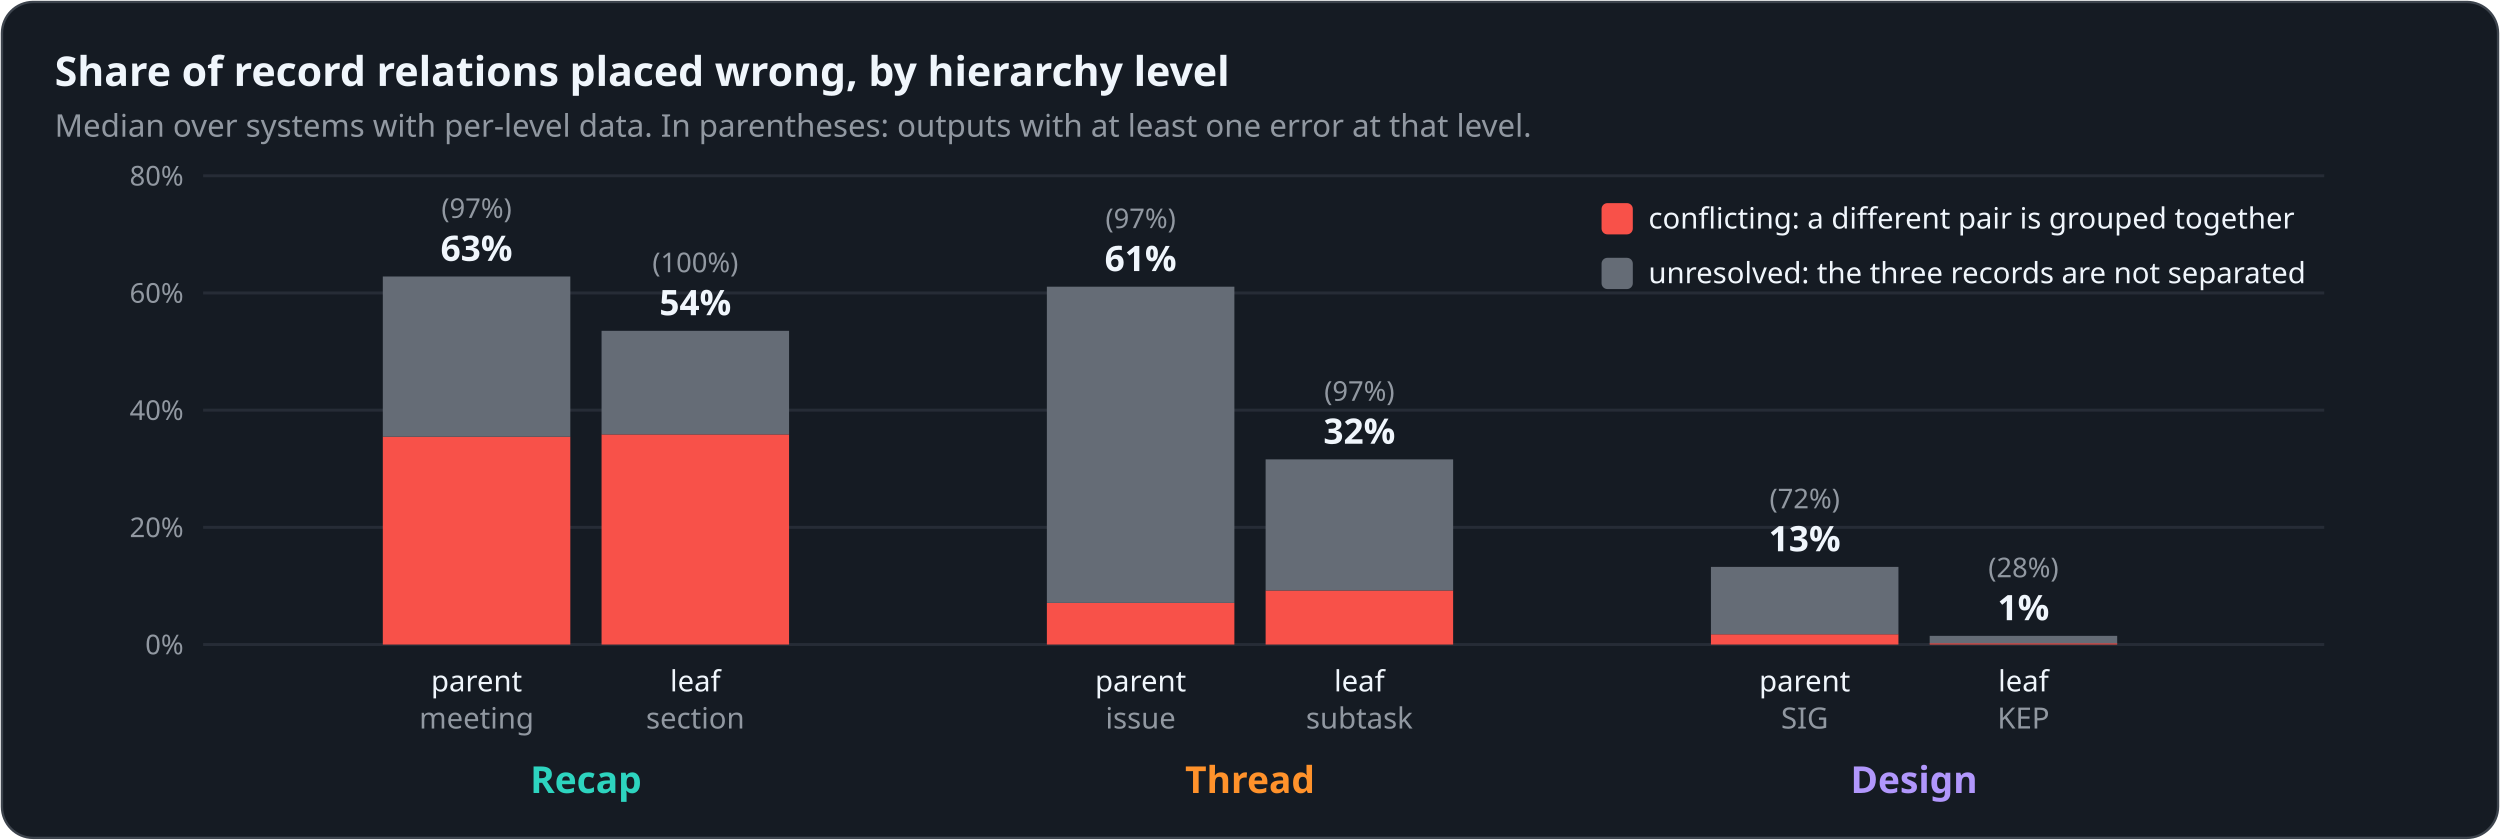
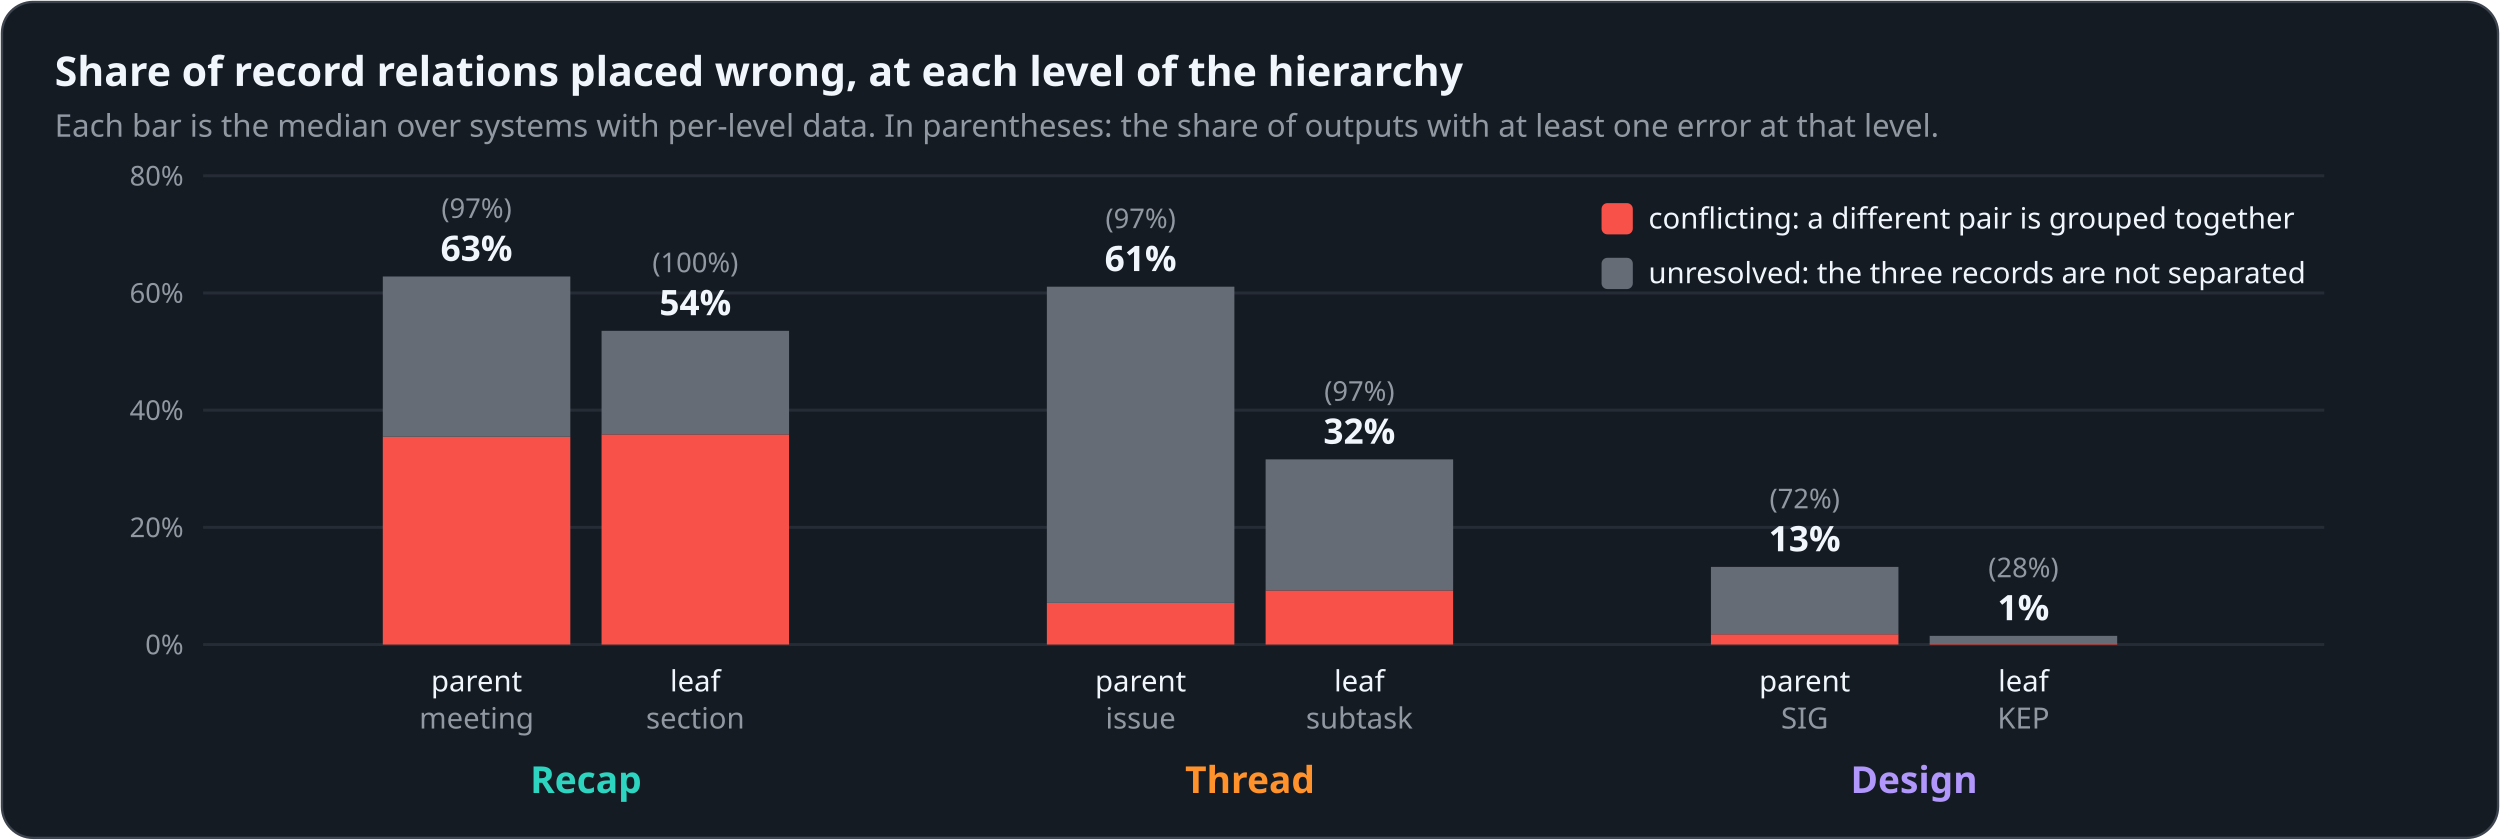
<svg xmlns="http://www.w3.org/2000/svg" width="1280" height="430" viewBox="0 0 1280 430" role="img" aria-label="Parent-level error rates exceed leaf-level error rates in every family">
  <rect x="1" y="1" width="1278" height="428" rx="16" fill="#151b23" stroke="#3d444d" stroke-width="1.2" />
-   <text x="28" y="44" font-family="-apple-system,BlinkMacSystemFont,'Segoe UI','Noto Sans',Helvetica,Arial,sans-serif" font-size="21" font-weight="700" fill="#f0f6fc" text-anchor="start">Share of record relations placed wrong, by hierarchy level</text>
-   <text x="28" y="70" font-family="-apple-system,BlinkMacSystemFont,'Segoe UI','Noto Sans',Helvetica,Arial,sans-serif" font-size="16" font-weight="400" fill="#9198a1" text-anchor="start">Median over systems with per-level data.  In parentheses: outputs with at least one error at that level.</text>
+   <text x="28" y="44" font-family="-apple-system,BlinkMacSystemFont,'Segoe UI','Noto Sans',Helvetica,Arial,sans-serif" font-size="21" font-weight="700" fill="#f0f6fc" text-anchor="start">Share of record relations placed wrong, at each level of the hierarchy</text>
+   <text x="28" y="70" font-family="-apple-system,BlinkMacSystemFont,'Segoe UI','Noto Sans',Helvetica,Arial,sans-serif" font-size="16" font-weight="400" fill="#9198a1" text-anchor="start">Each bar is the median over systems with per-level data. In parentheses: the share of outputs with at least one error at that level.</text>
  <path d="M104 330.0 H1190" stroke="#262c36" stroke-width="1.5" />
  <text x="94" y="335.0" font-family="-apple-system,BlinkMacSystemFont,'Segoe UI','Noto Sans',Helvetica,Arial,sans-serif" font-size="14" font-weight="400" fill="#9198a1" text-anchor="end">0%</text>
  <path d="M104 270.0 H1190" stroke="#262c36" stroke-width="1.5" />
  <text x="94" y="275.0" font-family="-apple-system,BlinkMacSystemFont,'Segoe UI','Noto Sans',Helvetica,Arial,sans-serif" font-size="14" font-weight="400" fill="#9198a1" text-anchor="end">20%</text>
  <path d="M104 210.0 H1190" stroke="#262c36" stroke-width="1.5" />
  <text x="94" y="215.0" font-family="-apple-system,BlinkMacSystemFont,'Segoe UI','Noto Sans',Helvetica,Arial,sans-serif" font-size="14" font-weight="400" fill="#9198a1" text-anchor="end">40%</text>
  <path d="M104 150.0 H1190" stroke="#262c36" stroke-width="1.5" />
  <text x="94" y="155.0" font-family="-apple-system,BlinkMacSystemFont,'Segoe UI','Noto Sans',Helvetica,Arial,sans-serif" font-size="14" font-weight="400" fill="#9198a1" text-anchor="end">60%</text>
  <path d="M104 90.0 H1190" stroke="#262c36" stroke-width="1.5" />
  <text x="94" y="95.0" font-family="-apple-system,BlinkMacSystemFont,'Segoe UI','Noto Sans',Helvetica,Arial,sans-serif" font-size="14" font-weight="400" fill="#9198a1" text-anchor="end">80%</text>
  <rect x="196.0" y="223.59" width="96" height="106.41" rx="0" fill="#f85149" stroke="none" stroke-width="1" />
  <rect x="196.0" y="141.57" width="96" height="82.02" rx="0" fill="#656c76" stroke="none" stroke-width="1" />
  <text x="244.0" y="133.57" font-family="-apple-system,BlinkMacSystemFont,'Segoe UI','Noto Sans',Helvetica,Arial,sans-serif" font-size="18" font-weight="700" fill="#f0f6fc" text-anchor="middle">63%</text>
  <text x="244.0" y="111.57" font-family="-apple-system,BlinkMacSystemFont,'Segoe UI','Noto Sans',Helvetica,Arial,sans-serif" font-size="14" font-weight="400" fill="#9198a1" text-anchor="middle">(97%)</text>
  <text x="244.0" y="354" font-family="-apple-system,BlinkMacSystemFont,'Segoe UI','Noto Sans',Helvetica,Arial,sans-serif" font-size="15" font-weight="500" fill="#f0f6fc" text-anchor="middle">parent</text>
  <text x="244.0" y="373" font-family="-apple-system,BlinkMacSystemFont,'Segoe UI','Noto Sans',Helvetica,Arial,sans-serif" font-size="15" font-weight="400" fill="#9198a1" text-anchor="middle">meeting</text>
  <rect x="308.0" y="222.42" width="96" height="107.58" rx="0" fill="#f85149" stroke="none" stroke-width="1" />
  <rect x="308.0" y="169.38" width="96" height="53.04" rx="0" fill="#656c76" stroke="none" stroke-width="1" />
  <text x="356.0" y="161.38" font-family="-apple-system,BlinkMacSystemFont,'Segoe UI','Noto Sans',Helvetica,Arial,sans-serif" font-size="18" font-weight="700" fill="#f0f6fc" text-anchor="middle">54%</text>
  <text x="356.0" y="139.38" font-family="-apple-system,BlinkMacSystemFont,'Segoe UI','Noto Sans',Helvetica,Arial,sans-serif" font-size="14" font-weight="400" fill="#9198a1" text-anchor="middle">(100%)</text>
  <text x="356.0" y="354" font-family="-apple-system,BlinkMacSystemFont,'Segoe UI','Noto Sans',Helvetica,Arial,sans-serif" font-size="15" font-weight="500" fill="#f0f6fc" text-anchor="middle">leaf</text>
  <text x="356.0" y="373" font-family="-apple-system,BlinkMacSystemFont,'Segoe UI','Noto Sans',Helvetica,Arial,sans-serif" font-size="15" font-weight="400" fill="#9198a1" text-anchor="middle">section</text>
  <text x="300" y="406" font-family="-apple-system,BlinkMacSystemFont,'Segoe UI','Noto Sans',Helvetica,Arial,sans-serif" font-size="19" font-weight="800" fill="#2dd4bf" text-anchor="middle">Recap</text>
  <rect x="536.0" y="308.67" width="96" height="21.33" rx="0" fill="#f85149" stroke="none" stroke-width="1" />
  <rect x="536.0" y="146.79" width="96" height="161.88" rx="0" fill="#656c76" stroke="none" stroke-width="1" />
  <text x="584.0" y="138.79" font-family="-apple-system,BlinkMacSystemFont,'Segoe UI','Noto Sans',Helvetica,Arial,sans-serif" font-size="18" font-weight="700" fill="#f0f6fc" text-anchor="middle">61%</text>
  <text x="584.0" y="116.79" font-family="-apple-system,BlinkMacSystemFont,'Segoe UI','Noto Sans',Helvetica,Arial,sans-serif" font-size="14" font-weight="400" fill="#9198a1" text-anchor="middle">(97%)</text>
  <text x="584.0" y="354" font-family="-apple-system,BlinkMacSystemFont,'Segoe UI','Noto Sans',Helvetica,Arial,sans-serif" font-size="15" font-weight="500" fill="#f0f6fc" text-anchor="middle">parent</text>
  <text x="584.0" y="373" font-family="-apple-system,BlinkMacSystemFont,'Segoe UI','Noto Sans',Helvetica,Arial,sans-serif" font-size="15" font-weight="400" fill="#9198a1" text-anchor="middle">issue</text>
  <rect x="648.0" y="302.31" width="96" height="27.69" rx="0" fill="#f85149" stroke="none" stroke-width="1" />
  <rect x="648.0" y="235.2" width="96" height="67.11" rx="0" fill="#656c76" stroke="none" stroke-width="1" />
  <text x="696.0" y="227.2" font-family="-apple-system,BlinkMacSystemFont,'Segoe UI','Noto Sans',Helvetica,Arial,sans-serif" font-size="18" font-weight="700" fill="#f0f6fc" text-anchor="middle">32%</text>
  <text x="696.0" y="205.2" font-family="-apple-system,BlinkMacSystemFont,'Segoe UI','Noto Sans',Helvetica,Arial,sans-serif" font-size="14" font-weight="400" fill="#9198a1" text-anchor="middle">(97%)</text>
  <text x="696.0" y="354" font-family="-apple-system,BlinkMacSystemFont,'Segoe UI','Noto Sans',Helvetica,Arial,sans-serif" font-size="15" font-weight="500" fill="#f0f6fc" text-anchor="middle">leaf</text>
  <text x="696.0" y="373" font-family="-apple-system,BlinkMacSystemFont,'Segoe UI','Noto Sans',Helvetica,Arial,sans-serif" font-size="15" font-weight="400" fill="#9198a1" text-anchor="middle">subtask</text>
  <text x="640" y="406" font-family="-apple-system,BlinkMacSystemFont,'Segoe UI','Noto Sans',Helvetica,Arial,sans-serif" font-size="19" font-weight="800" fill="#ff922b" text-anchor="middle">Thread</text>
  <rect x="876.0" y="324.75" width="96" height="5.25" rx="0" fill="#f85149" stroke="none" stroke-width="1" />
  <rect x="876.0" y="290.25" width="96" height="34.5" rx="0" fill="#656c76" stroke="none" stroke-width="1" />
  <text x="924.0" y="282.25" font-family="-apple-system,BlinkMacSystemFont,'Segoe UI','Noto Sans',Helvetica,Arial,sans-serif" font-size="18" font-weight="700" fill="#f0f6fc" text-anchor="middle">13%</text>
  <text x="924.0" y="260.25" font-family="-apple-system,BlinkMacSystemFont,'Segoe UI','Noto Sans',Helvetica,Arial,sans-serif" font-size="14" font-weight="400" fill="#9198a1" text-anchor="middle">(72%)</text>
  <text x="924.0" y="354" font-family="-apple-system,BlinkMacSystemFont,'Segoe UI','Noto Sans',Helvetica,Arial,sans-serif" font-size="15" font-weight="500" fill="#f0f6fc" text-anchor="middle">parent</text>
  <text x="924.0" y="373" font-family="-apple-system,BlinkMacSystemFont,'Segoe UI','Noto Sans',Helvetica,Arial,sans-serif" font-size="15" font-weight="400" fill="#9198a1" text-anchor="middle">SIG</text>
  <rect x="988.0" y="329.34" width="96" height="0.66" rx="0" fill="#f85149" stroke="none" stroke-width="1" />
  <rect x="988.0" y="325.56" width="96" height="3.78" rx="0" fill="#656c76" stroke="none" stroke-width="1" />
  <text x="1036.0" y="317.56" font-family="-apple-system,BlinkMacSystemFont,'Segoe UI','Noto Sans',Helvetica,Arial,sans-serif" font-size="18" font-weight="700" fill="#f0f6fc" text-anchor="middle">1%</text>
  <text x="1036.0" y="295.56" font-family="-apple-system,BlinkMacSystemFont,'Segoe UI','Noto Sans',Helvetica,Arial,sans-serif" font-size="14" font-weight="400" fill="#9198a1" text-anchor="middle">(28%)</text>
  <text x="1036.0" y="354" font-family="-apple-system,BlinkMacSystemFont,'Segoe UI','Noto Sans',Helvetica,Arial,sans-serif" font-size="15" font-weight="500" fill="#f0f6fc" text-anchor="middle">leaf</text>
  <text x="1036.0" y="373" font-family="-apple-system,BlinkMacSystemFont,'Segoe UI','Noto Sans',Helvetica,Arial,sans-serif" font-size="15" font-weight="400" fill="#9198a1" text-anchor="middle">KEP</text>
  <text x="980" y="406" font-family="-apple-system,BlinkMacSystemFont,'Segoe UI','Noto Sans',Helvetica,Arial,sans-serif" font-size="19" font-weight="800" fill="#b197fc" text-anchor="middle">Design</text>
  <rect x="820" y="104" width="16" height="16" rx="3" fill="#f85149" stroke="none" stroke-width="1" />
  <text x="844" y="117" font-family="-apple-system,BlinkMacSystemFont,'Segoe UI','Noto Sans',Helvetica,Arial,sans-serif" font-size="15" font-weight="400" fill="#f0f6fc" text-anchor="start">conflicting: a different pair is grouped together</text>
  <rect x="820" y="132" width="16" height="16" rx="3" fill="#656c76" stroke="none" stroke-width="1" />
  <text x="844" y="145" font-family="-apple-system,BlinkMacSystemFont,'Segoe UI','Noto Sans',Helvetica,Arial,sans-serif" font-size="15" font-weight="400" fill="#f0f6fc" text-anchor="start">unresolved: the three records are not separated</text>
</svg>
